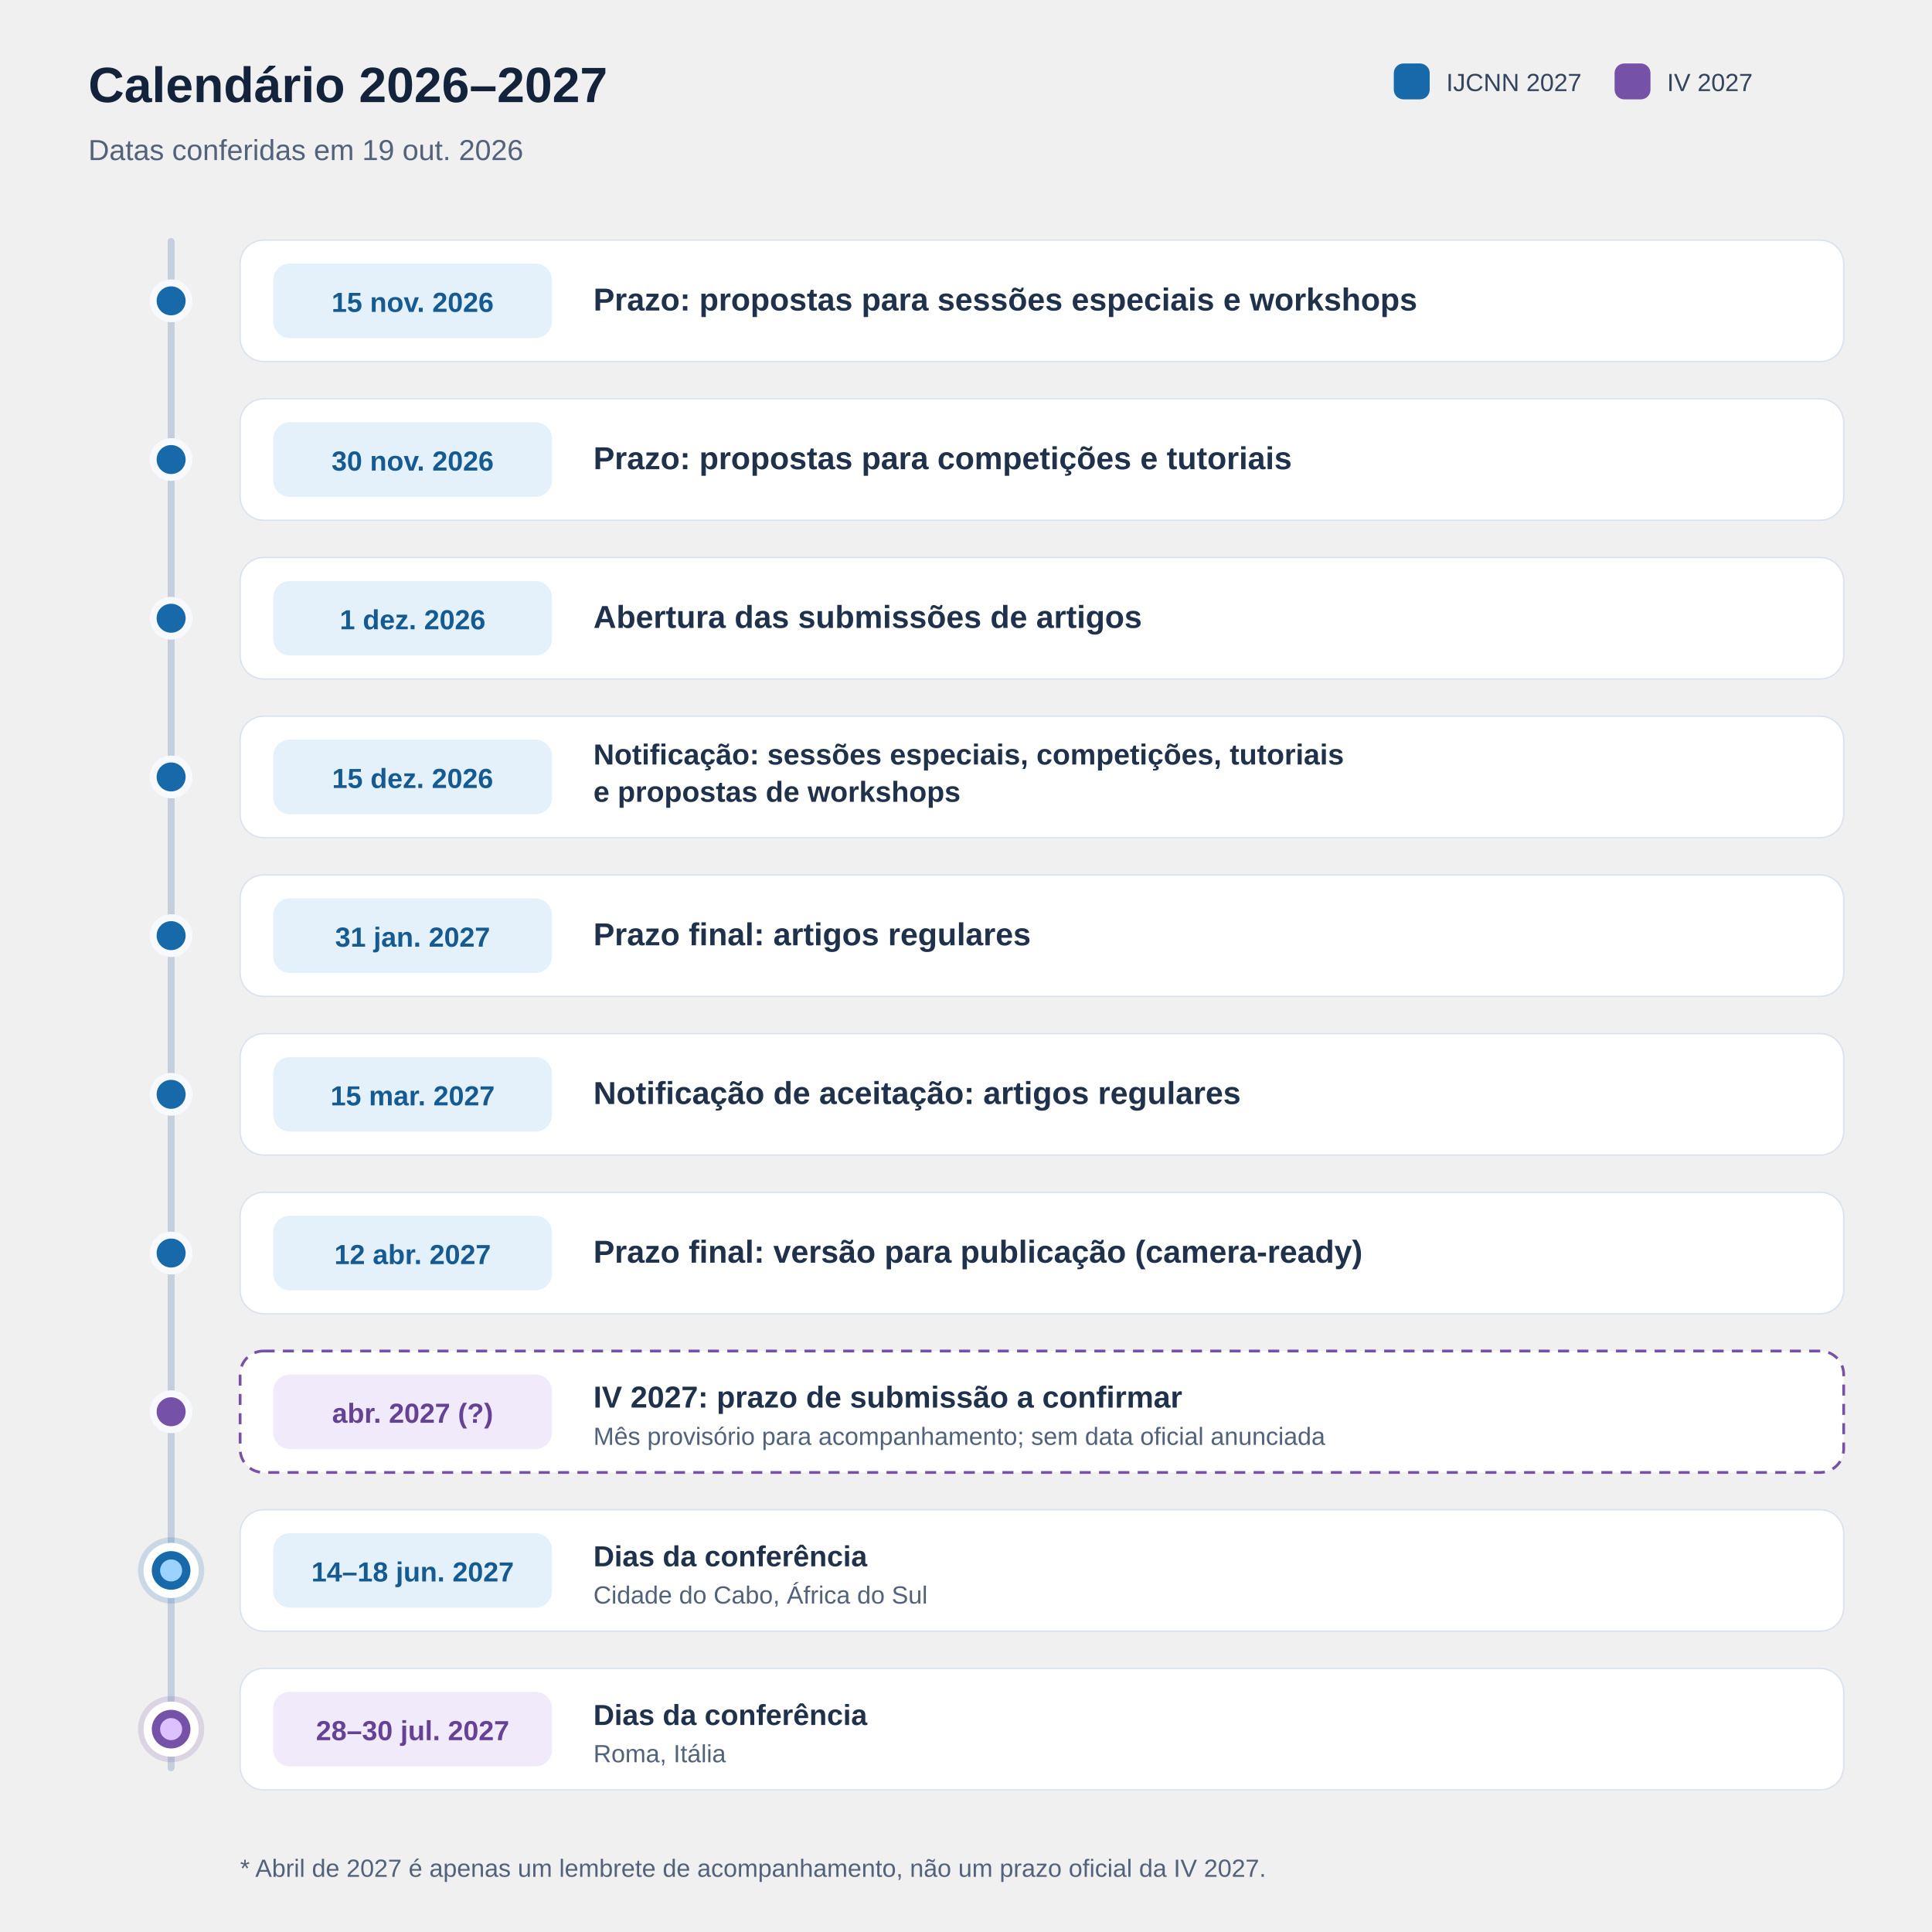
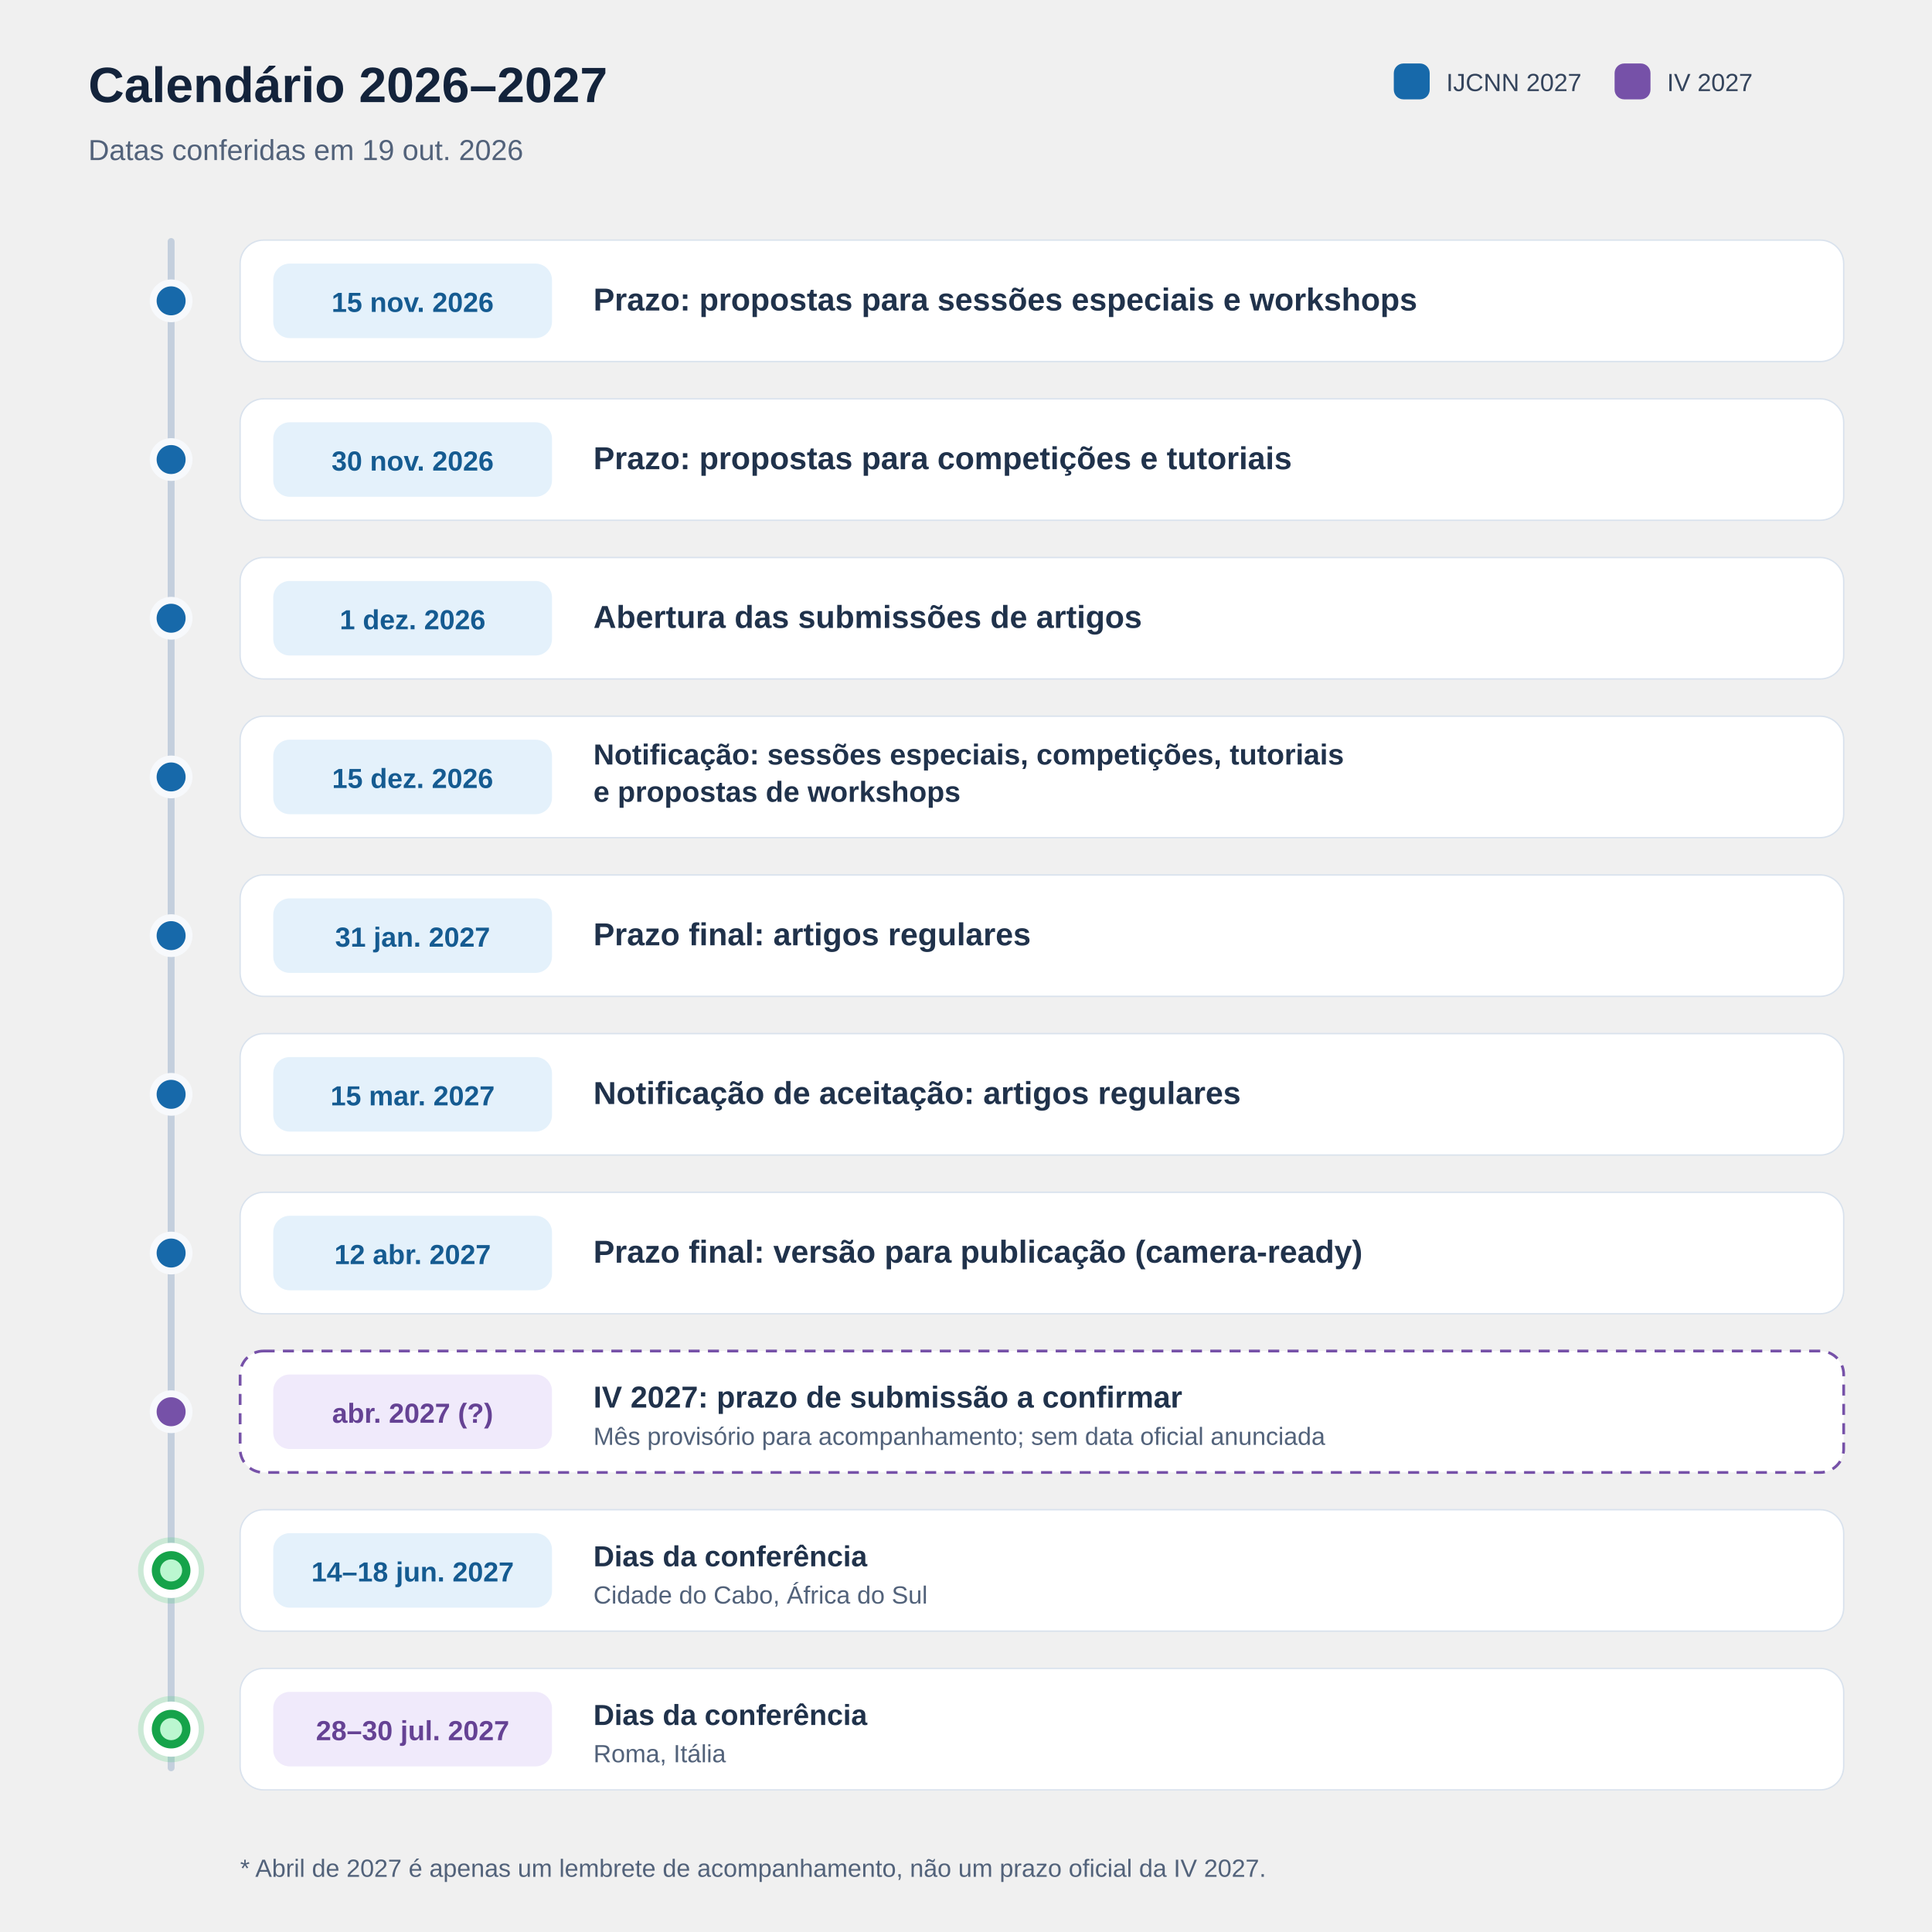
<svg xmlns="http://www.w3.org/2000/svg" width="1400" height="1400" viewBox="0 0 1400 1400" role="img" aria-labelledby="title desc">
  <style>
    text { font-family: Arial, Helvetica, sans-serif; }
    @media (prefers-color-scheme: dark) {
      text[fill="#13233b"], text[fill="#20324b"] { fill: #edf2fa !important; }
      text[fill="#52627a"], text[fill="#6a778a"], text[fill="#34445c"] { fill: #afbdd0 !important; }
      text[fill="#155b91"] { fill: #9bd2ff !important; }
      text[fill="#654294"] { fill: #dbc2ff !important; }
      rect[fill="#ffffff"] { fill: #192332 !important; stroke: #394a60 !important; }
      rect[fill="#e4f1fb"] { fill: #1d3b56 !important; }
      rect[fill="#f0eafb"] { fill: #392c4d !important; }
      line[stroke="#c4cfdd"] { stroke: #516077 !important; }
      circle[fill="#1769aa"] { fill: #62baff !important; }
      circle[fill="#7651a8"] { fill: #c49aff !important; }
    }
  </style>
-   <text x="64" y="74" fill="#13233b" font-family="Arial, Helvetica, sans-serif" font-size="36" font-weight="700">Calendário 2026–2027</text>
-   <text x="64" y="116" fill="#52627a" font-family="Arial, Helvetica, sans-serif" font-size="21">Datas conferidas em 19 out. 2026</text>
+   <text x="64" y="74" fill="#13233b" font-size="36" font-weight="700">Calendário 2026–2027</text>
+   <text x="64" y="116" fill="#52627a" font-size="21">Datas conferidas em 19 out. 2026</text>
  <rect x="1010" y="46" width="26" height="26" rx="7" fill="#1769aa" />
-   <text x="1048" y="66" fill="#34445c" font-family="Arial, Helvetica, sans-serif" font-size="18">IJCNN 2027</text>
+   <text x="1048" y="66" fill="#34445c" font-size="18">IJCNN 2027</text>
  <rect x="1170" y="46" width="26" height="26" rx="7" fill="#7651a8" />
-   <text x="1208" y="66" fill="#34445c" font-family="Arial, Helvetica, sans-serif" font-size="18">IV 2027</text>
+   <text x="1208" y="66" fill="#34445c" font-size="18">IV 2027</text>
  <line x1="124" y1="175" x2="124" y2="1281" stroke="#c4cfdd" stroke-width="5" stroke-linecap="round" />
-   <g font-family="Arial, Helvetica, sans-serif">
+   <g>
    <g>
      <circle cx="124" cy="218" r="13" fill="#1769aa" stroke="#f7f9fc" stroke-width="5" />
      <rect x="174" y="174" width="1162" height="88" rx="17" fill="#ffffff" stroke="#d9e2ed" />
      <rect x="198" y="191" width="202" height="54" rx="12" fill="#e4f1fb" />
      <text x="299" y="226" fill="#155b91" font-size="20" font-weight="700" text-anchor="middle">15 nov. 2026</text>
      <text x="430" y="225" fill="#20324b" font-size="23" font-weight="600">Prazo: propostas para sessões especiais e workshops</text>
    </g>
    <g>
      <circle cx="124" cy="333" r="13" fill="#1769aa" stroke="#f7f9fc" stroke-width="5" />
      <rect x="174" y="289" width="1162" height="88" rx="17" fill="#ffffff" stroke="#d9e2ed" />
      <rect x="198" y="306" width="202" height="54" rx="12" fill="#e4f1fb" />
      <text x="299" y="341" fill="#155b91" font-size="20" font-weight="700" text-anchor="middle">30 nov. 2026</text>
      <text x="430" y="340" fill="#20324b" font-size="23" font-weight="600">Prazo: propostas para competições e tutoriais</text>
    </g>
    <g>
      <circle cx="124" cy="448" r="13" fill="#1769aa" stroke="#f7f9fc" stroke-width="5" />
      <rect x="174" y="404" width="1162" height="88" rx="17" fill="#ffffff" stroke="#d9e2ed" />
      <rect x="198" y="421" width="202" height="54" rx="12" fill="#e4f1fb" />
      <text x="299" y="456" fill="#155b91" font-size="20" font-weight="700" text-anchor="middle">1 dez. 2026</text>
      <text x="430" y="455" fill="#20324b" font-size="23" font-weight="600">Abertura das submissões de artigos</text>
    </g>
    <g>
      <circle cx="124" cy="563" r="13" fill="#1769aa" stroke="#f7f9fc" stroke-width="5" />
      <rect x="174" y="519" width="1162" height="88" rx="17" fill="#ffffff" stroke="#d9e2ed" />
      <rect x="198" y="536" width="202" height="54" rx="12" fill="#e4f1fb" />
      <text x="299" y="571" fill="#155b91" font-size="20" font-weight="700" text-anchor="middle">15 dez. 2026</text>
      <text x="430" y="554" fill="#20324b" font-size="21" font-weight="600">Notificação: sessões especiais, competições, tutoriais</text>
      <text x="430" y="581" fill="#20324b" font-size="21" font-weight="600">e propostas de workshops</text>
    </g>
    <g>
      <circle cx="124" cy="678" r="13" fill="#1769aa" stroke="#f7f9fc" stroke-width="5" />
      <rect x="174" y="634" width="1162" height="88" rx="17" fill="#ffffff" stroke="#d9e2ed" />
      <rect x="198" y="651" width="202" height="54" rx="12" fill="#e4f1fb" />
      <text x="299" y="686" fill="#155b91" font-size="20" font-weight="700" text-anchor="middle">31 jan. 2027</text>
      <text x="430" y="685" fill="#20324b" font-size="23" font-weight="600">Prazo final: artigos regulares</text>
    </g>
    <g>
      <circle cx="124" cy="793" r="13" fill="#1769aa" stroke="#f7f9fc" stroke-width="5" />
      <rect x="174" y="749" width="1162" height="88" rx="17" fill="#ffffff" stroke="#d9e2ed" />
      <rect x="198" y="766" width="202" height="54" rx="12" fill="#e4f1fb" />
      <text x="299" y="801" fill="#155b91" font-size="20" font-weight="700" text-anchor="middle">15 mar. 2027</text>
      <text x="430" y="800" fill="#20324b" font-size="23" font-weight="600">Notificação de aceitação: artigos regulares</text>
    </g>
    <g>
      <circle cx="124" cy="908" r="13" fill="#1769aa" stroke="#f7f9fc" stroke-width="5" />
      <rect x="174" y="864" width="1162" height="88" rx="17" fill="#ffffff" stroke="#d9e2ed" />
      <rect x="198" y="881" width="202" height="54" rx="12" fill="#e4f1fb" />
      <text x="299" y="916" fill="#155b91" font-size="20" font-weight="700" text-anchor="middle">12 abr. 2027</text>
      <text x="430" y="915" fill="#20324b" font-size="23" font-weight="600">Prazo final: versão para publicação (camera-ready)</text>
    </g>
    <g>
      <circle cx="124" cy="1023" r="13" fill="#7651a8" stroke="#f7f9fc" stroke-width="5" />
      <rect x="174" y="979" width="1162" height="88" rx="17" fill="#ffffff" stroke="#7651a8" stroke-width="2" stroke-dasharray="8 6" />
      <rect x="198" y="996" width="202" height="54" rx="12" fill="#f0eafb" />
      <text x="299" y="1031" fill="#654294" font-size="20" font-weight="700" text-anchor="middle">abr. 2027 (?)</text>
      <text x="430" y="1020" fill="#20324b" font-size="22" font-weight="600">IV 2027: prazo de submissão a confirmar</text>
      <text x="430" y="1047" fill="#52627a" font-size="18">Mês provisório para acompanhamento; sem data oficial anunciada</text>
    </g>
    <g>
-       <circle cx="124" cy="1138" r="24" fill="#1769aa" opacity="0.18" />
-       <circle cx="124" cy="1138" r="17" fill="#1769aa" stroke="#ffffff" stroke-width="6" />
-       <circle cx="124" cy="1138" r="8" fill="#9bd2ff" />
+       <circle cx="124" cy="1138" r="24" fill="#22c55e" opacity="0.18" />
+       <circle cx="124" cy="1138" r="17" fill="#16a34a" stroke="#ffffff" stroke-width="6" />
+       <circle cx="124" cy="1138" r="8" fill="#bbf7d0" />
      <rect x="174" y="1094" width="1162" height="88" rx="17" fill="#ffffff" stroke="#d9e2ed" />
      <rect x="198" y="1111" width="202" height="54" rx="12" fill="#e4f1fb" />
      <text x="299" y="1146" fill="#155b91" font-size="20" font-weight="700" text-anchor="middle">14–18 jun. 2027</text>
      <text x="430" y="1135" fill="#20324b" font-size="21" font-weight="600">Dias da conferência</text>
      <text x="430" y="1162" fill="#52627a" font-size="18">Cidade do Cabo, África do Sul</text>
    </g>
    <g>
-       <circle cx="124" cy="1253" r="24" fill="#7651a8" opacity="0.18" />
-       <circle cx="124" cy="1253" r="17" fill="#7651a8" stroke="#ffffff" stroke-width="6" />
-       <circle cx="124" cy="1253" r="8" fill="#dbc2ff" />
+       <circle cx="124" cy="1253" r="24" fill="#22c55e" opacity="0.18" />
+       <circle cx="124" cy="1253" r="17" fill="#16a34a" stroke="#ffffff" stroke-width="6" />
+       <circle cx="124" cy="1253" r="8" fill="#bbf7d0" />
      <rect x="174" y="1209" width="1162" height="88" rx="17" fill="#ffffff" stroke="#d9e2ed" />
      <rect x="198" y="1226" width="202" height="54" rx="12" fill="#f0eafb" />
      <text x="299" y="1261" fill="#654294" font-size="20" font-weight="700" text-anchor="middle">28–30 jul. 2027</text>
      <text x="430" y="1250" fill="#20324b" font-size="21" font-weight="600">Dias da conferência</text>
      <text x="430" y="1277" fill="#52627a" font-size="18">Roma, Itália</text>
    </g>
  </g>
  <text x="174" y="1360" fill="#52627a" font-size="18">* Abril de 2027 é apenas um lembrete de acompanhamento, não um prazo oficial da IV 2027.</text>
</svg>
